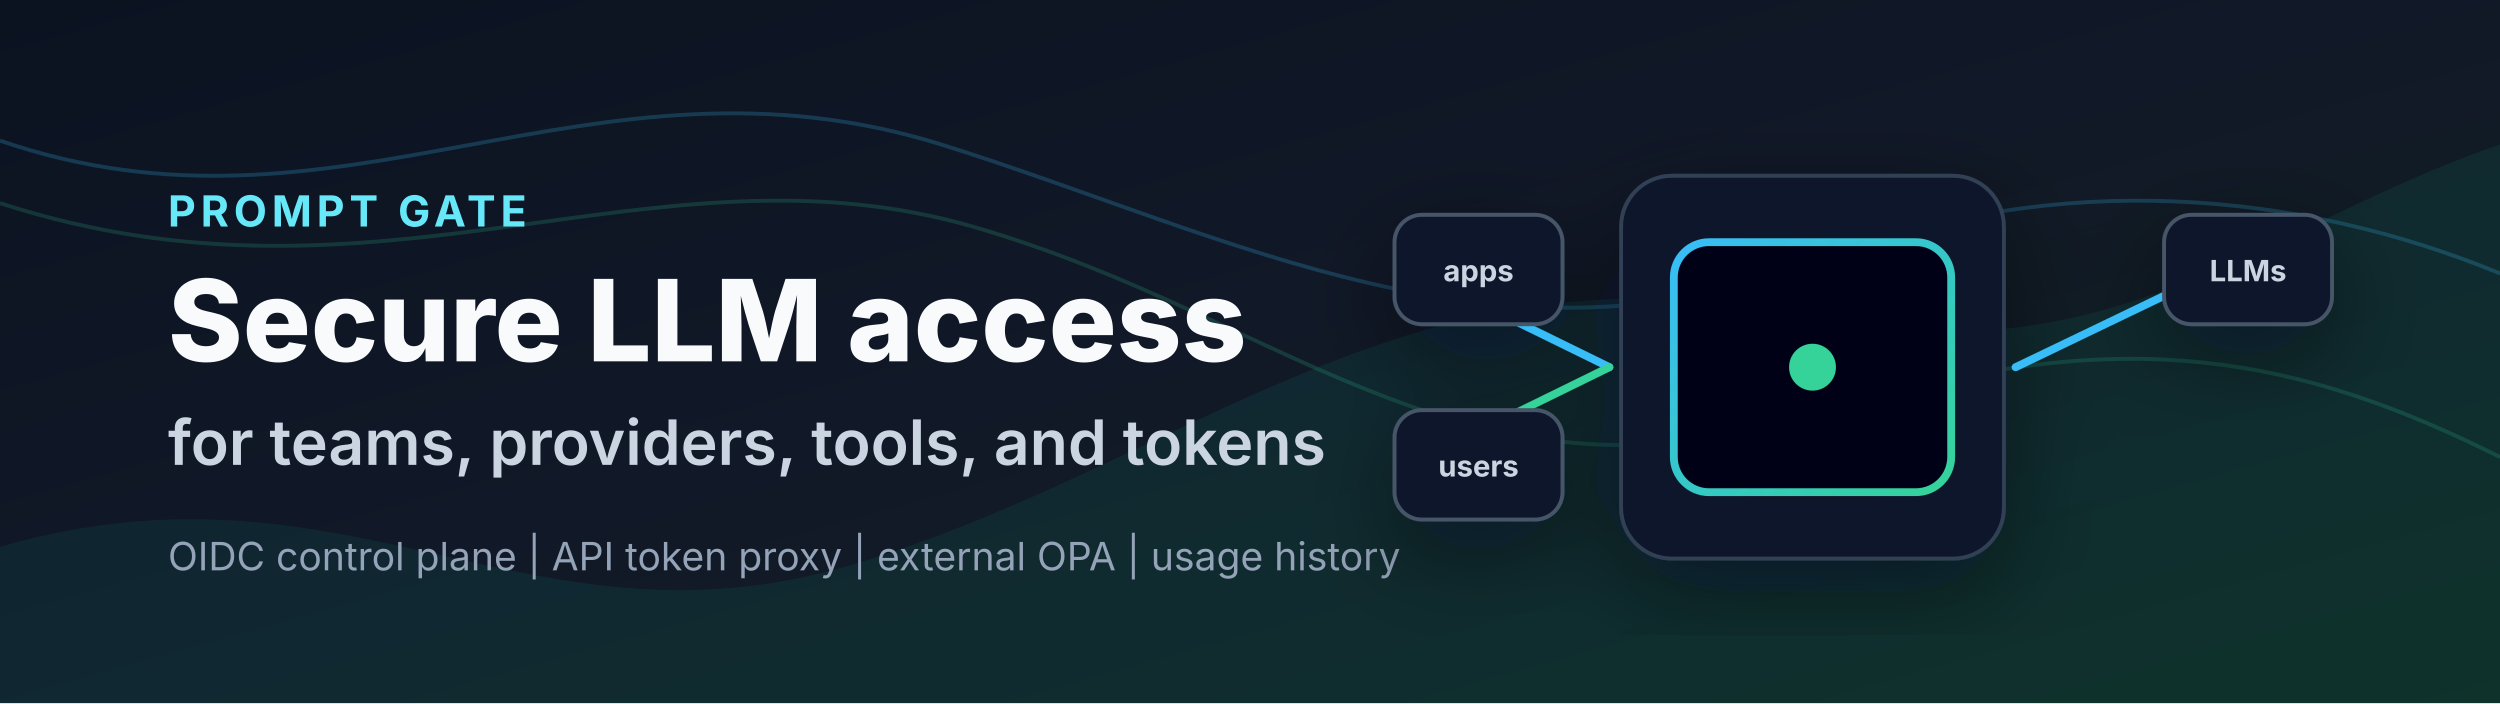
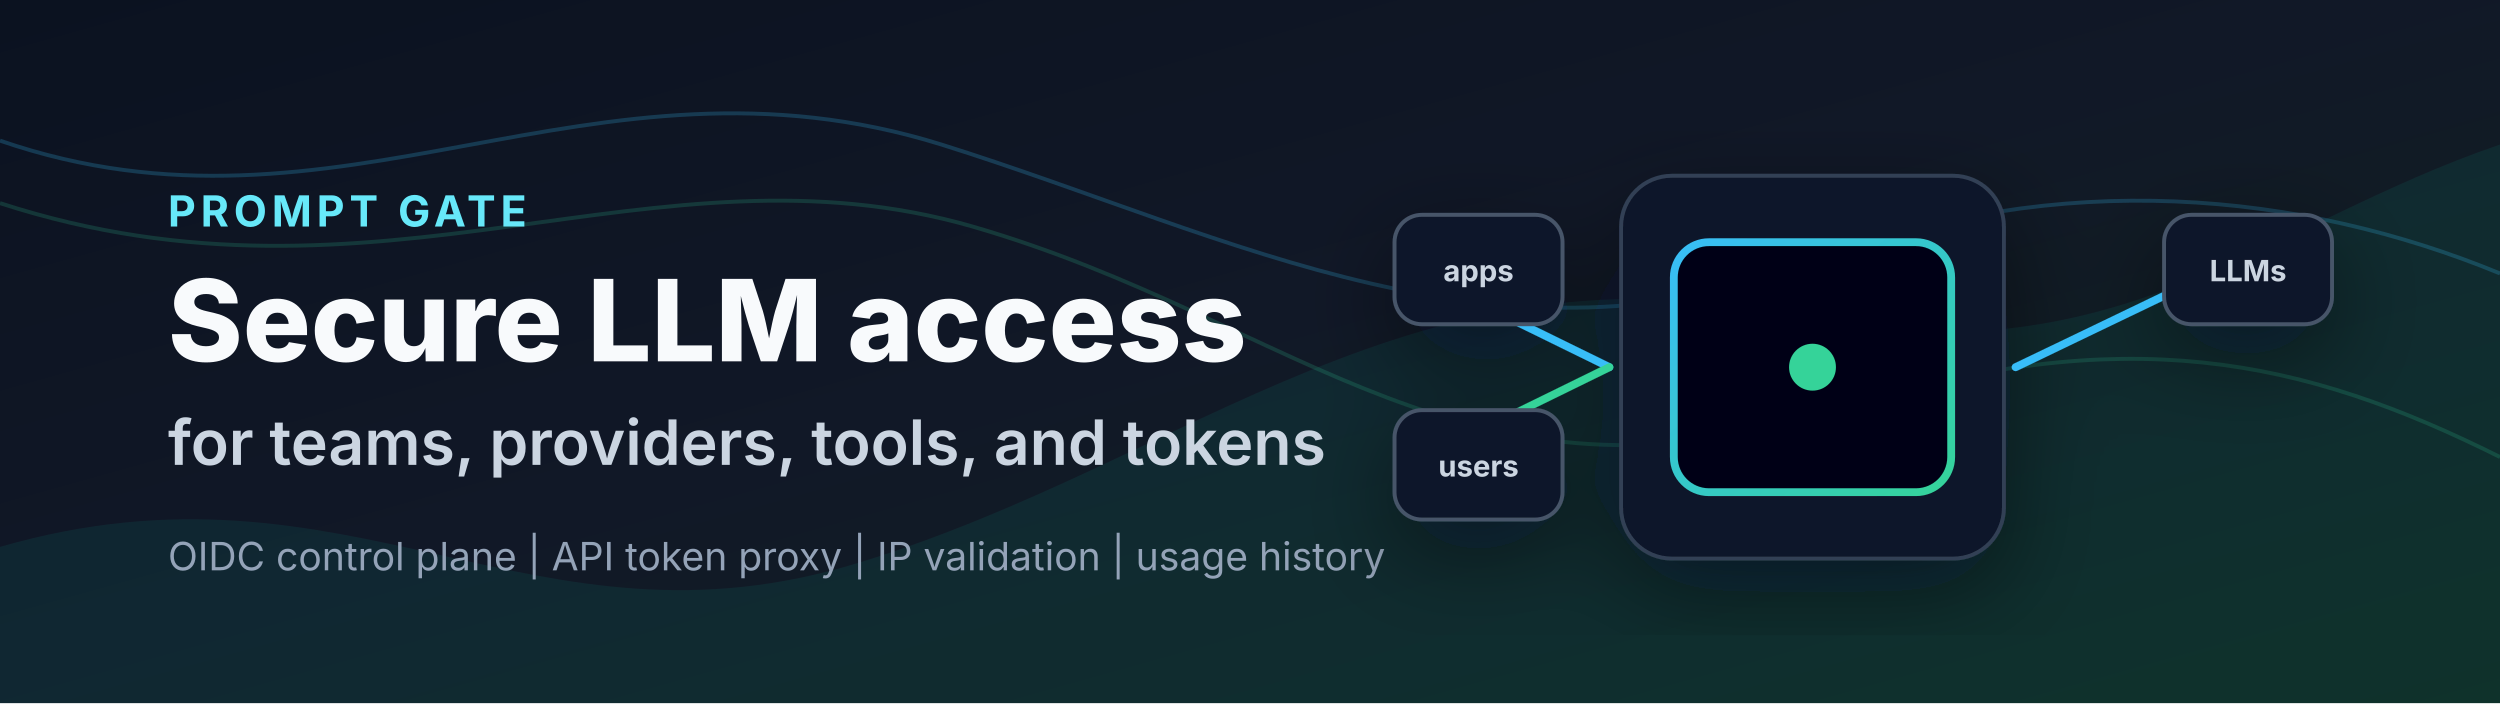
<svg xmlns="http://www.w3.org/2000/svg" width="1280" height="360" viewBox="0 0 1280 360" role="img" aria-labelledby="title desc">
  <defs>
    <linearGradient id="bg" x1="0" y1="0" x2="1" y2="1">
      <stop offset="0" stop-color="#0b1220" />
      <stop offset="0.48" stop-color="#111827" />
      <stop offset="1" stop-color="#10251f" />
    </linearGradient>
    <linearGradient id="gate" x1="0" y1="0" x2="1" y2="1">
      <stop offset="0" stop-color="#38bdf8" />
      <stop offset="1" stop-color="#34d399" />
    </linearGradient>
    <filter id="softShadow" x="-20%" y="-20%" width="140%" height="140%">
      <feDropShadow dx="0" dy="16" stdDeviation="24" flood-color="#020617" flood-opacity="0.45" />
    </filter>
  </defs>
  <rect width="1280" height="360" fill="url(#bg)" />
  <path d="M0 280 C180 228 272 340 440 288 C610 236 724 120 922 162 C1080 196 1162 114 1280 74 L1280 360 L0 360 Z" fill="#0f766e" opacity="0.16" />
  <path d="M0 72 C174 132 302 18 482 74 C632 121 768 197 932 133 C1054 86 1178 98 1280 140" fill="none" stroke="#38bdf8" stroke-width="2" opacity="0.22" />
  <path d="M0 104 C194 167 335 69 498 116 C664 164 750 270 940 210 C1088 163 1180 184 1280 234" fill="none" stroke="#34d399" stroke-width="2" opacity="0.18" />
  <g transform="translate(86 70)">
    <text x="0" y="46" font-family="Inter, ui-sans-serif, system-ui, -apple-system, BlinkMacSystemFont, Segoe UI, sans-serif" font-size="22" font-weight="700" letter-spacing="2.5" fill="#67e8f9">PROMPT GATE</text>
    <text x="0" y="115" font-family="Inter, ui-sans-serif, system-ui, -apple-system, BlinkMacSystemFont, Segoe UI, sans-serif" font-size="58" font-weight="800" fill="#f8fafc">Secure LLM access</text>
    <text x="0" y="168" font-family="Inter, ui-sans-serif, system-ui, -apple-system, BlinkMacSystemFont, Segoe UI, sans-serif" font-size="32" font-weight="600" fill="#cbd5e1">for teams, providers, tools, and tokens</text>
-     <text x="0" y="222" font-family="Inter, ui-sans-serif, system-ui, -apple-system, BlinkMacSystemFont, Segoe UI, sans-serif" font-size="20" fill="#94a3b8">OIDC control plane | API token proxy | external OPA | usage history</text>
+     <text x="0" y="222" font-family="Inter, ui-sans-serif, system-ui, -apple-system, BlinkMacSystemFont, Segoe UI, sans-serif" font-size="20" fill="#94a3b8">OIDC control plane | API token proxy | IP validation | usage history</text>
  </g>
  <g transform="translate(722 52)" filter="url(#softShadow)">
    <rect x="108" y="38" width="196" height="196" rx="26" fill="#0f172a" stroke="#334155" stroke-width="2" />
    <rect x="135" y="72" width="142" height="128" rx="18" fill="#020617" stroke="url(#gate)" stroke-width="4" />
    <path d="M206 92 L206 180" stroke="url(#gate)" stroke-width="8" stroke-linecap="round" />
    <circle cx="206" cy="136" r="12" fill="#34d399" />
    <g stroke-linecap="round" stroke-width="4" fill="none">
      <path d="M0 86 L102 136" stroke="#38bdf8" />
      <path d="M0 186 L102 136" stroke="#34d399" />
      <path d="M310 136 L414 86" stroke="#38bdf8" />
    </g>
    <g fill="#0f172a" stroke="#475569" stroke-width="2">
      <rect x="-8" y="58" width="86" height="56" rx="14" />
      <rect x="-8" y="158" width="86" height="56" rx="14" />
      <rect x="386" y="58" width="86" height="56" rx="14" />
    </g>
    <g fill="#cbd5e1" font-family="Inter, ui-sans-serif, system-ui, sans-serif" font-size="15" font-weight="700" text-anchor="middle">
      <text x="35" y="92">apps</text>
      <text x="35" y="192">users</text>
      <text x="429" y="92">LLMs</text>
    </g>
  </g>
</svg>
